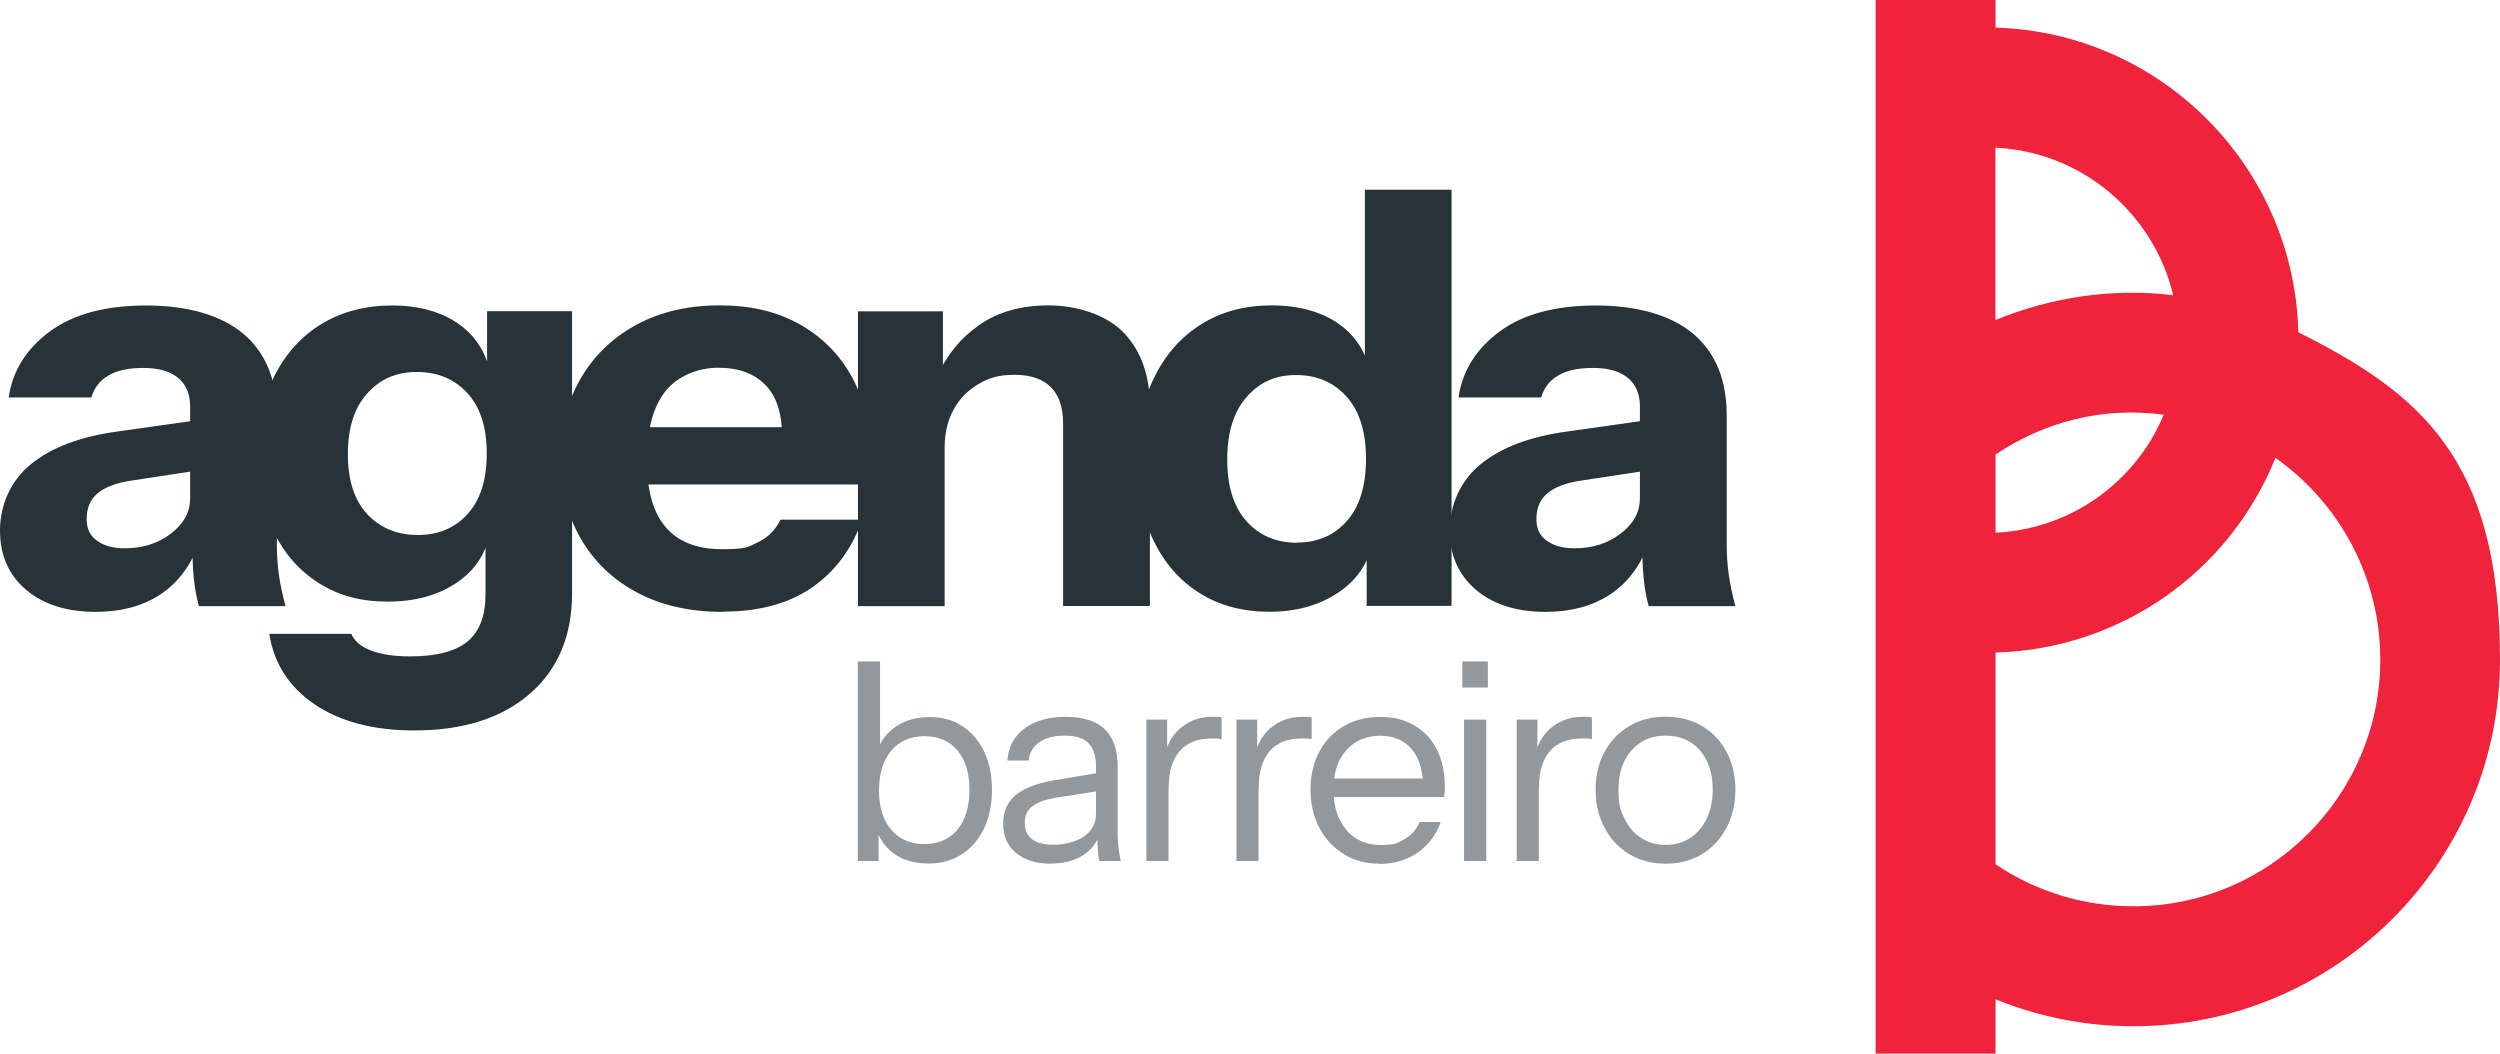
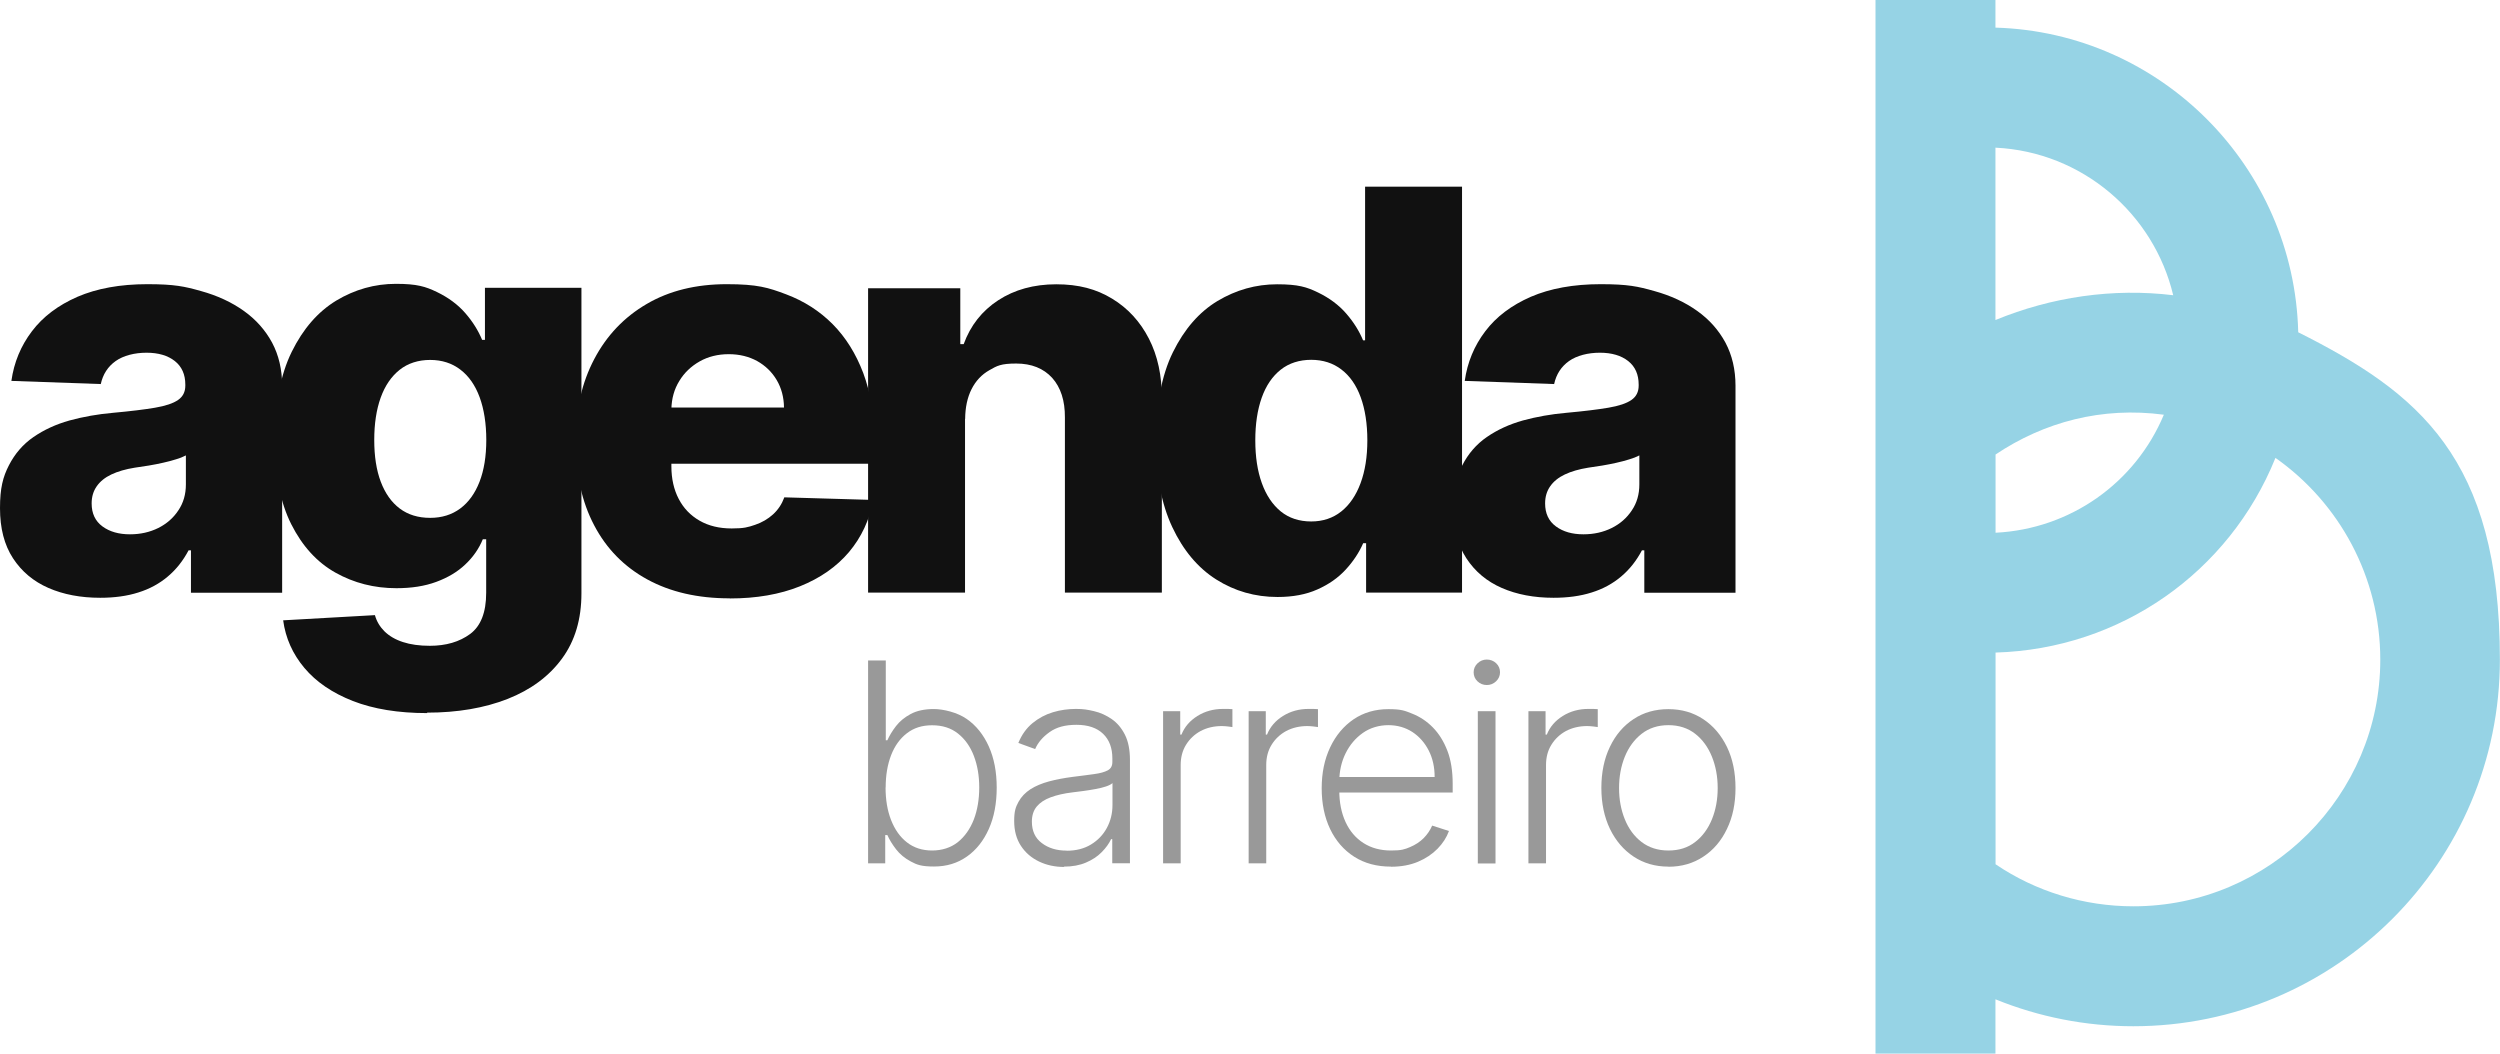
<svg xmlns="http://www.w3.org/2000/svg" id="Layer_1" version="1.1" viewBox="0 0 2217.8 934.7">
  <defs>
    <style>
      .st0 {
-         fill: #273239;
+         fill: #111;
      }

      .st1 {
-         fill: #ef233c;
+         fill: #96d3e5;
      }

      .st2 {
-         fill: #93989c;
+         fill: #999;
      }
    </style>
  </defs>
-   <path class="st1" d="M2038.9,294.6c-3.7-146.9-121.9-265.8-268.6-270.1V0h-106.4v934.7h106.4v-48.2c38.6,15.7,80.1,23.9,122.3,23.9,179.4,0,325.2-145.8,325.2-325.2s-72.4-236.9-179-290.5h0ZM1770.3,403.2c43.1-28.9,94.6-42.6,149.2-35.3-25.4,60.7-83.1,101.4-149.2,104.7v-69.3ZM1927.9,261.9c-53.4-6.5-107.9,1.5-157.7,22v-152.9c76.9,3.7,140.4,58.4,157.7,130.9h0ZM1892.6,804c-43.9,0-86.6-13.1-122.3-37.3v-187.8c110.5-3.2,207.2-70.9,248.3-172.7,56.6,39.8,93,105.8,93,179,0,120.6-98.4,218.8-219,218.8h0Z" />
+   <path class="st1" d="M2038.8,294.6c-3.7-146.9-121.9-265.8-268.6-270.1V0h-106.4v934.7h106.4v-48.2c38.6,15.7,80.1,23.9,122.3,23.9,179.4,0,325.2-145.8,325.2-325.2s-72.4-236.9-179-290.5ZM1770.3,403.2c43.1-28.9,94.5-42.6,149.3-35.3-25.4,60.7-83.1,101.4-149.3,104.7v-69.4ZM1927.9,261.9c-53.4-6.5-107.9,1.5-157.7,22v-152.9c76.9,3.7,140.4,58.4,157.7,130.9ZM1892.6,804c-43.9,0-86.6-13.1-122.3-37.3v-187.8c110.5-3.2,207.2-70.9,248.3-172.7,56.6,39.8,93,105.7,93,179,0,120.6-98.4,218.8-219,218.8Z" />
  <g>
    <g>
-       <path class="st0" d="M85.1,542.8c-26,0-46.7-6.6-62.1-19.7S0,492.4,0,470.5s9.1-43.8,27.4-58.7c18.3-14.9,43.8-24.5,76.7-29l76.4-10.8v44.6l-63.6,9.7c-13.7,2-23.8,5.8-30.3,11.3-6.5,5.5-9.7,13-9.7,22.6s3.1,15,9.2,19.5c6.1,4.5,14.4,6.7,24.6,6.7,16.1,0,29.7-4.4,41-13.1,11.3-8.7,16.9-18.9,16.9-30.5l7.2,41c-7.5,19.5-19,34.2-34.4,44.1s-34.2,14.9-56.4,14.9h0ZM176.4,537.7c-2-7.5-3.5-15.5-4.4-24.1-.9-8.5-1.3-18.5-1.3-29.7h-2v-123.6c0-10.6-3.5-18.9-10.5-24.9-7-6-17.4-9-31-9s-23.3,2.2-31,6.7c-7.7,4.5-12.7,11-15.1,19.5H7.7c3.4-23.6,15.6-43.1,36.4-58.5,20.9-15.4,49.4-23.1,85.6-23.1s66.3,8.4,86.2,25.1c19.8,16.8,29.7,40.9,29.7,72.3v115.4c0,8.5.6,17.2,1.8,25.9,1.2,8.7,3.2,18,5.9,28h-76.9,0Z" />
-       <path class="st0" d="M367.7,648c-36.2,0-65.7-7.7-88.5-23.1-22.7-15.4-36.2-36.2-40.3-62.6h72.8c2.7,6.5,8.6,11.5,17.7,14.9,9.1,3.4,20.6,5.1,34.6,5.1,23.3,0,40.2-4.5,50.8-13.3,10.6-8.9,15.9-22.7,15.9-41.5v-56.9l4.1,1c-3.4,19.2-13.3,34.3-29.8,45.4-16.4,11.1-36.8,16.7-61,16.7s-43.5-5.4-60.8-16.2c-17.3-10.8-30.7-25.9-40.3-45.4s-14.4-42.4-14.4-68.7,5-49.9,14.9-69.8c9.9-19.8,23.9-35.2,41.8-46.2,18-10.9,38.9-16.4,62.8-16.4s44.7,5.8,60.3,17.4c15.5,11.6,24.7,27.5,27.4,47.7l-3.6.5v-60.5h75.4v250.3c0,37.6-12.5,67.3-37.4,89-25,21.7-59.2,32.6-102.6,32.6h0ZM370.8,474.6c18.1,0,32.8-6.2,44.1-18.7,11.3-12.5,16.9-30.3,16.9-53.6s-5.7-41.1-17.2-53.6c-11.5-12.5-26.4-18.7-44.9-18.7s-32.4,6.3-43.9,19c-11.5,12.7-17.2,30.6-17.2,53.8s5.7,41,17.2,53.3c11.5,12.3,26.4,18.5,44.9,18.5h0Z" />
-       <path class="st0" d="M641,542.8c-29.1,0-54.4-5.7-75.9-17.2-21.5-11.5-38.2-27.4-50-48-11.8-20.5-17.7-44.1-17.7-70.8s5.9-50.7,17.7-71c11.8-20.3,28.3-36.2,49.5-47.7,21.2-11.5,45.8-17.2,73.8-17.2s50.4,5.5,70.3,16.4c19.8,11,35.2,26.2,46.2,45.6s16.4,42.4,16.4,68.7-.2,10.5-.5,15.1c-.3,4.6-.9,9-1.5,13.1h-226.7v-50.8h164.6l-13.3,9.2c0-21.2-5-36.8-15.1-46.9-10.1-10.1-23.8-15.1-41.3-15.1s-35.8,6.8-46.9,20.5c-11.1,13.7-16.7,34.2-16.7,61.5s5.5,46.5,16.7,59.5c11.1,13,27.8,19.5,50,19.5s22.9-2,31.8-6.2c8.9-4.1,15.5-10.8,20-20h72.3c-8.5,25.3-23.2,45.2-43.8,59.8-20.7,14.5-47.3,21.8-79.8,21.8h0Z" />
-       <path class="st0" d="M761.1,537.7v-261.5h75.4v61.5h1.5v200h-76.9ZM943.1,537.7v-162.1c0-14.4-3.7-25.1-11-32.3-7.4-7.2-18-10.8-32.1-10.8s-22.7,2.7-32,8.2c-9.4,5.5-16.8,13-22,22.6-5.3,9.6-8,20.9-8,33.8l-6.7-63.1c8.5-19.1,21.1-34.4,37.7-45.9,16.6-11.5,37-17.2,61.3-17.2s51.3,8.1,66.7,24.4c15.4,16.2,23.1,38,23.1,65.4v176.9h-76.9,0Z" />
-       <path class="st0" d="M1212.4,537.7v-58l5.1,1c-3.4,18.8-13.6,33.8-30.5,45.1s-37.2,16.9-60.8,16.9-44.7-5.5-62.3-16.7c-17.6-11.1-31.2-26.8-40.8-46.9-9.6-20.2-14.4-43.9-14.4-71.3s4.9-51.8,14.9-72.3c9.9-20.5,23.8-36.4,41.8-47.7,17.9-11.3,38.9-16.9,62.8-16.9s45.2,5.8,60.8,17.4c15.6,11.6,24.7,27.5,27.4,47.7l-5.6.5v-168.2h76.9v369.2h-75.4ZM1150.8,481.3c18.1,0,32.8-6.4,44.1-19.2s16.9-31.2,16.9-55.1-5.7-42.3-17.2-55.1c-11.5-12.8-26.4-19.2-44.9-19.2s-32.4,6.5-43.8,19.5c-11.5,13-17.2,31.5-17.2,55.4s5.7,42.2,17.2,54.9c11.4,12.7,26.4,19,44.9,19h0Z" />
-       <path class="st0" d="M1371.3,542.8c-26,0-46.7-6.6-62.1-19.7-15.4-13.2-23.1-30.7-23.1-52.6s9.1-43.8,27.4-58.7c18.3-14.9,43.8-24.5,76.7-29l76.4-10.8v44.6l-63.6,9.7c-13.7,2-23.8,5.8-30.3,11.3-6.5,5.5-9.7,13-9.7,22.6s3.1,15,9.2,19.5c6.2,4.5,14.4,6.7,24.6,6.7,16.1,0,29.7-4.4,41-13.1,11.3-8.7,16.9-18.9,16.9-30.5l7.2,41c-7.5,19.5-19,34.2-34.4,44.1s-34.2,14.9-56.4,14.9h0ZM1462.6,537.7c-2.1-7.5-3.5-15.5-4.4-24.1-.9-8.5-1.3-18.5-1.3-29.7h-2.1v-123.6c0-10.6-3.5-18.9-10.5-24.9-7-6-17.4-9-31-9s-23.3,2.2-31,6.7c-7.7,4.5-12.7,11-15.1,19.5h-73.3c3.4-23.6,15.6-43.1,36.4-58.5,20.8-15.4,49.4-23.1,85.6-23.1s66.3,8.4,86.2,25.1c19.8,16.8,29.7,40.9,29.7,72.3v115.4c0,8.5.6,17.2,1.8,25.9,1.2,8.7,3.2,18,5.9,28h-76.9,0Z" />
+       <path class="st0" d="M88.8,530.3c-17.2,0-32.5-2.9-45.8-8.7-13.3-5.8-23.8-14.6-31.5-26.4-7.7-11.8-11.5-26.6-11.5-44.4s2.6-27.7,7.9-38c5.3-10.3,12.5-18.7,21.8-25.1,9.3-6.4,19.9-11.3,32-14.7,12.1-3.3,25-5.6,38.7-6.8,15.4-1.4,27.7-2.9,37.1-4.5,9.4-1.6,16.2-3.9,20.5-6.9,4.3-3,6.4-7.2,6.4-12.7v-.9c0-9-3.1-16-9.3-20.9-6.2-4.9-14.6-7.4-25.1-7.4s-20.5,2.5-27.4,7.4c-6.9,4.9-11.3,11.7-13.2,20.4l-79.3-2.8c2.3-16.4,8.4-31.1,18.2-44,9.8-13,23.3-23.1,40.4-30.6,17.2-7.4,37.8-11.2,62-11.2s33.1,2,47.6,6.1c14.5,4,27.2,9.9,38,17.6,10.8,7.7,19.1,17.1,25.1,28.2,5.9,11.1,8.9,23.9,8.9,38.2v183.6h-80.9v-37.6h-2.1c-4.8,9.1-10.9,16.9-18.4,23.2-7.4,6.3-16.2,11.1-26.2,14.2-10,3.2-21.3,4.7-33.8,4.7ZM115.3,474c9.3,0,17.6-1.9,25.1-5.6,7.4-3.7,13.4-8.9,17.8-15.6,4.5-6.6,6.7-14.3,6.7-23.1v-25.7c-2.5,1.3-5.4,2.5-8.9,3.5-3.5,1.1-7.2,2.1-11.3,3-4.1.9-8.3,1.8-12.7,2.5-4.3.7-8.5,1.3-12.5,1.9-8.1,1.3-15,3.3-20.7,6-5.7,2.7-10,6.2-13,10.5-3,4.3-4.5,9.3-4.5,15.2,0,8.9,3.2,15.7,9.6,20.4,6.4,4.7,14.5,7,24.4,7Z" />
+       <path class="st0" d="M379,632.6c-25.7,0-47.6-3.6-65.9-10.7-18.3-7.2-32.6-16.9-43.1-29.4-10.4-12.4-16.7-26.5-18.8-42.2l81.4-4.6c1.5,5.5,4.4,10.3,8.5,14.4,4.2,4.1,9.6,7.3,16.4,9.5,6.7,2.2,14.7,3.3,23.8,3.3,14.4,0,26.3-3.5,35.8-10.5,9.4-7,14.2-19.1,14.2-36.5v-47.5h-3c-3.4,8.3-8.6,15.8-15.5,22.3-6.9,6.6-15.5,11.7-25.8,15.5-10.3,3.8-22,5.6-35.3,5.6-19.7,0-37.7-4.6-54.1-13.8-16.4-9.2-29.4-23.5-39.2-42.9-9.8-19.4-14.7-44.4-14.7-75s5-57.5,15.1-78c10.1-20.5,23.3-35.6,39.6-45.5,16.4-9.8,34-14.8,52.8-14.8s26.3,2.4,36.5,7.3c10.1,4.9,18.5,11.1,25.1,18.7,6.6,7.6,11.5,15.5,14.9,23.7h2.5v-46.2h85.6v271.1c0,22.9-5.7,42.1-17.2,57.8-11.5,15.7-27.5,27.6-48.2,35.8-20.6,8.1-44.5,12.2-71.6,12.2ZM381.6,459.4c10.4,0,19.3-2.8,26.7-8.3,7.4-5.5,13.1-13.4,17.1-23.7,4-10.3,6-22.7,6-37.1s-2-27.3-5.9-37.9c-3.9-10.6-9.6-18.8-17.1-24.5-7.4-5.7-16.4-8.6-26.8-8.6s-19.7,2.9-27.1,8.8c-7.4,5.9-13,14.1-16.8,24.7-3.8,10.6-5.7,23.1-5.7,37.5s1.9,26.8,5.8,37.1c3.9,10.3,9.5,18.2,16.8,23.7,7.3,5.5,16.3,8.3,27,8.3Z" />
+       <path class="st0" d="M647.3,530.8c-28.3,0-52.6-5.6-73.1-16.8-20.5-11.2-36.2-27.2-47.1-48-11-20.8-16.4-45.6-16.4-74.3s5.5-52.3,16.5-73.2c11-20.9,26.5-37.2,46.6-48.9,20-11.7,43.7-17.5,70.9-17.5s36.8,3,52.7,9c15.9,6,29.7,14.8,41.3,26.5,11.6,11.7,20.6,26.2,27.1,43.3,6.4,17.2,9.7,36.8,9.7,59v21.5h-234.7v-49.9h154.7c-.1-9.1-2.3-17.3-6.5-24.4-4.2-7.1-10-12.7-17.3-16.8-7.3-4-15.7-6.1-25.2-6.1s-18.2,2.1-25.8,6.4c-7.6,4.3-13.7,10.1-18.1,17.4-4.5,7.3-6.8,15.6-7,24.9v50.8c0,11,2.2,20.7,6.5,28.9,4.3,8.3,10.5,14.7,18.5,19.3,8,4.6,17.5,6.9,28.5,6.9s14.5-1.1,20.7-3.2c6.2-2.1,11.5-5.2,16-9.3,4.5-4.1,7.8-9.1,10-15.1l78.9,2.3c-3.3,17.7-10.5,33.1-21.5,46.2-11.1,13.1-25.6,23.2-43.5,30.4-17.9,7.2-38.7,10.8-62.2,10.8Z" />
+       <path class="st0" d="M856.1,371.7v154h-86V255.7h81.8v49.6h3c6-16.5,16.2-29.5,30.6-38.9,14.4-9.4,31.6-14.2,51.5-14.2s35.5,4.2,49.5,12.7c14,8.5,24.9,20.3,32.7,35.5,7.8,15.2,11.6,32.9,11.5,53.2v172.1h-86v-155.3c.1-15-3.7-26.7-11.3-35.2-7.7-8.4-18.3-12.7-31.9-12.7s-17,2-23.8,5.9c-6.9,3.9-12.1,9.5-15.8,16.8-3.7,7.3-5.6,16.1-5.7,26.4Z" />
+       <path class="st0" d="M1133.3,529.6c-19.9,0-38-5.2-54.3-15.5-16.3-10.3-29.3-25.8-39-46.4-9.7-20.6-14.6-46.2-14.6-76.8s5-57.9,15.1-78.4c10.1-20.5,23.3-35.7,39.6-45.5,16.4-9.8,34-14.8,52.8-14.8s26.3,2.4,36.4,7.3c10.1,4.9,18.4,11.1,25,18.7,6.6,7.6,11.5,15.5,14.9,23.7h1.8v-136.3h86v360.1h-85.1v-43.8h-2.6c-3.6,8.3-8.8,16.1-15.5,23.4-6.7,7.3-15,13.1-25.1,17.6-10,4.5-21.8,6.7-35.4,6.7ZM1163.2,462.6c10.4,0,19.3-3,26.7-8.9,7.4-5.9,13.1-14.3,17.1-25.1,4-10.8,6-23.4,6-38s-2-27.5-5.9-38.2c-3.9-10.7-9.6-18.9-17.1-24.6-7.4-5.7-16.4-8.6-26.8-8.6s-19.7,2.9-27.1,8.8c-7.4,5.9-13,14.1-16.8,24.8-3.8,10.7-5.7,23.3-5.7,37.8s1.9,27.2,5.8,38c3.9,10.8,9.5,19.1,16.8,25.1,7.3,5.9,16.3,8.9,27,8.9Z" />
+       <path class="st0" d="M1378.1,530.3c-17.2,0-32.5-2.9-45.8-8.7-13.3-5.8-23.8-14.6-31.5-26.4-7.7-11.8-11.5-26.6-11.5-44.4s2.6-27.7,7.9-38c5.3-10.3,12.5-18.7,21.8-25.1,9.3-6.4,19.9-11.3,32-14.7,12.1-3.3,25-5.6,38.7-6.8,15.4-1.4,27.7-2.9,37.1-4.5,9.4-1.6,16.2-3.9,20.5-6.9,4.3-3,6.4-7.2,6.4-12.7v-.9c0-9-3.1-16-9.3-20.9-6.2-4.9-14.6-7.4-25.1-7.4s-20.5,2.5-27.4,7.4c-6.9,4.9-11.3,11.7-13.2,20.4l-79.3-2.8c2.3-16.4,8.4-31.1,18.2-44,9.8-13,23.3-23.1,40.4-30.6,17.2-7.4,37.8-11.2,62-11.2s33.1,2,47.6,6.1c14.5,4,27.2,9.9,38,17.6,10.8,7.7,19.1,17.1,25.1,28.2,5.9,11.1,8.9,23.9,8.9,38.2v183.6h-80.9v-37.6h-2.1c-4.8,9.1-10.9,16.9-18.4,23.2-7.4,6.3-16.2,11.1-26.2,14.2-10,3.2-21.3,4.7-33.8,4.7ZM1404.7,474c9.3,0,17.6-1.9,25.1-5.6,7.4-3.7,13.4-8.9,17.8-15.6,4.5-6.6,6.7-14.3,6.7-23.1v-25.7c-2.5,1.3-5.4,2.5-8.9,3.5-3.5,1.1-7.2,2.1-11.3,3-4.1.9-8.3,1.8-12.7,2.5-4.3.7-8.5,1.3-12.5,1.9-8.1,1.3-15,3.3-20.7,6-5.7,2.7-10,6.2-13,10.5-3,4.3-4.5,9.3-4.5,15.2,0,8.9,3.2,15.7,9.6,20.4,6.4,4.7,14.5,7,24.4,7Z" />
    </g>
    <g>
-       <path class="st2" d="M823,766c-11.8,0-21.7-2.9-29.8-8.6s-13.5-13.8-16.5-24.3l2.7-.5v31.2h-18.4v-177h19.7v80.9l-2.7-.7c3.1-9.7,8.8-17.2,17.1-22.7s18.2-8.2,29.6-8.2,20.9,2.7,29.1,8.1,14.7,13,19.3,22.6c4.6,9.7,6.9,21,6.9,33.9s-2.4,24.6-7.1,34.4c-4.8,9.8-11.4,17.5-19.9,22.9-8.5,5.4-18.5,8.1-30,8.1h0ZM820.1,748.8c12.5,0,22.2-4.3,29.3-12.9s10.6-20.4,10.6-35.3-3.5-26.3-10.6-34.8c-7-8.4-16.8-12.7-29.3-12.7s-22.3,4.3-29.5,12.9c-7.2,8.6-10.8,20.4-10.8,35.3s3.6,26.2,10.8,34.7c7.2,8.5,17,12.8,29.5,12.8h0Z" />
-       <path class="st2" d="M932.2,766.2c-12.9,0-23.2-3.2-30.9-9.5-7.6-6.3-11.4-15-11.4-25.9s3.8-19.5,11.3-25.6,18.5-10.3,32.9-12.8l43.8-7.4v16.2l-40.8,6.4c-9.2,1.5-16.2,3.9-20.9,7.4-4.8,3.4-7.1,8.4-7.1,15s2.2,11.2,6.5,14.5c4.3,3.3,10.8,4.9,19.3,4.9s20-2.5,26.9-7.5c7-5,10.4-11.5,10.4-19.6l3.2,17.5c-2.6,8.4-7.8,14.8-15.4,19.4s-16.9,6.9-27.9,6.9h0ZM975.2,763.8c-.7-2.8-1.1-6-1.3-9.6-.2-3.6-.4-8.2-.4-13.8h-1.2v-60c0-9.5-2.2-16.5-6.5-21-4.3-4.5-11.3-6.8-21-6.8s-17.1,1.9-22.7,5.8c-5.7,3.8-8.8,9.3-9.5,16.3h-18.9c.8-12.1,5.9-21.6,15.2-28.5,9.3-6.9,21.6-10.3,36.6-10.3s27.1,3.7,34.7,11.1c7.5,7.4,11.3,18.4,11.3,33.2v60.2c0,3.6.2,7.3.7,11.2s1.1,7.9,2,12.2h-19Z" />
-       <path class="st2" d="M1017,763.8v-125.4h18.4v32h1.2v93.4h-19.7,0ZM1036.7,698.4l-3.2-29.8c2.9-10.7,8.2-18.8,15.7-24.3,7.5-5.6,16.2-8.4,26.1-8.4s6.9.3,8.4,1v18.9c-.8-.3-2-.5-3.4-.6-1.5,0-3.3-.1-5.4-.1-12.5,0-21.9,3.7-28.4,11.2-6.5,7.5-9.7,18.2-9.7,32.1h0Z" />
-       <path class="st2" d="M1096.9,763.8v-125.4h18.4v32h1.2v93.4h-19.7,0ZM1116.6,698.4l-3.2-29.8c2.9-10.7,8.2-18.8,15.7-24.3,7.5-5.6,16.2-8.4,26.1-8.4s6.9.3,8.4,1v18.9c-.8-.3-2-.5-3.4-.6-1.5,0-3.3-.1-5.4-.1-12.5,0-21.9,3.7-28.4,11.2-6.5,7.5-9.7,18.2-9.7,32.1h0Z" />
-       <path class="st2" d="M1223.8,766.2c-12,0-22.5-2.8-31.7-8.5-9.2-5.7-16.4-13.4-21.6-23.2s-7.9-21.2-7.9-33.9,2.6-24.1,7.8-33.8c5.2-9.8,12.4-17.3,21.8-22.7,9.3-5.4,20.1-8.1,32.2-8.1s21.8,2.5,30.4,7.6,15.2,12.2,19.9,21.4,7,20,7,32.5,0,3.2-.1,4.7c0,1.5-.3,3.1-.6,4.9h-103.5v-16.5h91.5l-6.4,9.1c0-15.1-3.3-26.7-10-34.8s-16-12.2-28.2-12.2-22.5,4.3-30.1,12.9-11.4,20.2-11.4,34.8,3.8,26.8,11.4,35.8,17.8,13.4,30.6,13.4,15.1-1.8,21.2-5.3c6.1-3.5,10.5-8.6,13.3-15.1h18.7c-4.1,11.5-10.9,20.5-20.5,27.2-9.6,6.6-20.8,10-33.6,10h0Z" />
-       <path class="st2" d="M1297.3,609.9v-23.1h22.6v23.1h-22.6ZM1298.8,763.8v-125.4h19.7v125.4h-19.7Z" />
-       <path class="st2" d="M1345.5,763.8v-125.4h18.4v32h1.2v93.4h-19.7,0ZM1365.2,698.4l-3.2-29.8c2.9-10.7,8.2-18.8,15.7-24.3,7.5-5.6,16.2-8.4,26.1-8.4s6.9.3,8.4,1v18.9c-.8-.3-2-.5-3.4-.6-1.5,0-3.3-.1-5.4-.1-12.5,0-21.9,3.7-28.4,11.2-6.5,7.5-9.7,18.2-9.7,32.1h0Z" />
-       <path class="st2" d="M1477.6,766.2c-12.3,0-23.1-2.9-32.5-8.6-9.3-5.7-16.6-13.6-21.8-23.5-5.2-9.9-7.8-21.1-7.8-33.6s2.6-23.8,7.9-33.4c5.2-9.7,12.5-17.3,21.8-22.9,9.3-5.6,20-8.4,32.3-8.4s23.3,2.8,32.6,8.4,16.5,13.2,21.6,22.9c5.2,9.7,7.8,20.8,7.8,33.4s-2.6,23.6-7.8,33.6c-5.2,9.9-12.4,17.8-21.6,23.5-9.3,5.7-20.1,8.6-32.6,8.6h0ZM1477.6,749.5c8.5,0,15.9-2.1,22.1-6.3s11.1-10,14.5-17.3c3.4-7.4,5.2-15.9,5.2-25.6,0-14.4-3.8-26-11.4-34.7s-17.8-13-30.4-13-22.5,4.3-30.2,13c-7.7,8.7-11.6,20.2-11.6,34.7s1.7,18.2,5.2,25.6c3.4,7.4,8.3,13.2,14.6,17.3,6.3,4.2,13.7,6.3,22,6.3Z" />
+       <path class="st2" d="M770.1,766v-180.1h15.7v70.8h1.4c1.8-4,4.3-8.2,7.6-12.5,3.3-4.3,7.7-7.9,13.1-10.8,5.4-2.9,12.3-4.4,20.5-4.4s20.8,2.9,29.2,8.8c8.4,5.8,14.9,14,19.6,24.4,4.7,10.5,7,22.6,7,36.5s-2.3,26.2-7,36.7c-4.7,10.5-11.2,18.7-19.5,24.5-8.4,5.9-18,8.8-29.1,8.8s-15.1-1.5-20.5-4.4c-5.5-2.9-9.9-6.6-13.2-10.9-3.3-4.3-5.9-8.5-7.7-12.6h-1.9v25.1h-15.2ZM785.6,698.5c0,10.9,1.6,20.6,4.9,29,3.3,8.4,7.9,15,14.1,19.8,6.1,4.8,13.6,7.2,22.3,7.2s16.6-2.5,22.8-7.4c6.2-5,10.9-11.7,14.2-20.1,3.2-8.4,4.8-17.9,4.8-28.4s-1.6-19.7-4.8-28.1c-3.2-8.3-7.9-14.9-14.1-19.8-6.2-4.9-13.8-7.3-22.9-7.3s-16.3,2.4-22.4,7.1c-6.1,4.7-10.8,11.2-14,19.5-3.2,8.3-4.8,17.8-4.8,28.6Z" />
+       <path class="st2" d="M944.1,769.1c-8.2,0-15.6-1.6-22.3-4.8-6.7-3.2-12.1-7.8-16.1-13.9-4-6.1-6-13.4-6-22.1s1.3-12.3,3.8-16.9c2.5-4.6,6.1-8.3,10.7-11.3,4.6-2.9,10.1-5.2,16.4-6.9,6.3-1.7,13.3-3,20.9-4,7.6-.9,14-1.8,19.2-2.5,5.2-.7,9.2-1.8,12-3.3,2.8-1.5,4.1-4,4.1-7.4v-3.2c0-9.2-2.7-16.5-8.2-21.8-5.5-5.3-13.4-8-23.6-8s-17.7,2.1-23.8,6.4c-6.1,4.3-10.4,9.3-12.9,15.1l-14.9-5.4c3-7.4,7.3-13.3,12.7-17.7,5.4-4.4,11.4-7.6,18.1-9.6,6.7-2,13.5-2.9,20.3-2.9s10.5.7,16.1,2c5.6,1.3,10.8,3.7,15.6,7,4.8,3.3,8.7,7.9,11.7,13.8,3,5.9,4.5,13.4,4.5,22.4v91.7h-15.7v-21.4h-1c-1.9,4-4.7,7.9-8.4,11.6-3.7,3.8-8.3,6.8-13.9,9.2-5.6,2.4-12.1,3.6-19.6,3.6ZM946.2,754.7c8.3,0,15.5-1.8,21.6-5.5,6.1-3.7,10.8-8.6,14.1-14.7,3.3-6.1,5-12.9,5-20.3v-19.5c-1.2,1.1-3.1,2.1-5.8,3-2.7.9-5.9,1.7-9.4,2.3-3.5.7-7.1,1.2-10.6,1.7s-6.7.9-9.5,1.2c-7.6.9-14.1,2.4-19.5,4.4-5.4,2-9.5,4.7-12.4,8.2-2.9,3.5-4.3,8-4.3,13.4,0,8.2,2.9,14.6,8.8,19,5.9,4.5,13.2,6.7,22.1,6.7Z" />
+       <path class="st2" d="M1031.8,766v-135.1h15.2v20.8h1.1c2.7-6.8,7.4-12.3,14.1-16.5,6.7-4.2,14.3-6.3,22.8-6.3s2.7,0,4.3,0c1.6,0,2.9.1,4,.2v15.9c-.7-.1-1.9-.3-3.7-.5-1.8-.2-3.7-.4-5.7-.4-7,0-13.3,1.5-18.8,4.4-5.5,3-9.8,7.1-13,12.3-3.2,5.2-4.7,11.2-4.7,17.9v87.2h-15.7Z" />
+       <path class="st2" d="M1107.7,766v-135.1h15.2v20.8h1.1c2.7-6.8,7.4-12.3,14.1-16.5,6.7-4.2,14.3-6.3,22.8-6.3s2.7,0,4.3,0c1.6,0,2.9.1,4,.2v15.9c-.7-.1-1.9-.3-3.7-.5-1.8-.2-3.7-.4-5.7-.4-7,0-13.3,1.5-18.8,4.4-5.5,3-9.8,7.1-13,12.3-3.2,5.2-4.7,11.2-4.7,17.9v87.2h-15.7Z" />
+       <path class="st2" d="M1234,768.8c-12.6,0-23.5-2.9-32.7-8.8-9.2-5.9-16.3-14.1-21.3-24.5-5-10.5-7.5-22.5-7.5-36.2s2.5-25.7,7.5-36.3c5-10.6,12-18.9,20.8-24.9,8.9-6,19.2-9,30.8-9s14.4,1.3,21.2,4c6.8,2.7,12.9,6.7,18.3,12.2,5.4,5.5,9.7,12.4,12.9,20.7,3.2,8.3,4.7,18.1,4.7,29.4v7.7h-105.5v-13.8h89.5c0-8.7-1.7-16.5-5.2-23.4-3.5-6.9-8.3-12.4-14.5-16.5-6.2-4-13.3-6.1-21.4-6.1s-16.1,2.3-22.6,6.9c-6.5,4.6-11.6,10.6-15.3,18.1-3.7,7.5-5.5,15.7-5.6,24.6v8.3c0,10.7,1.9,20.1,5.6,28.1s9,14.2,15.9,18.6c6.9,4.4,15,6.6,24.4,6.6s12-1,16.8-3c4.8-2,8.9-4.7,12.2-8,3.3-3.4,5.8-7.1,7.5-11.1l14.9,4.8c-2.1,5.7-5.4,10.9-10.1,15.7-4.7,4.8-10.5,8.7-17.4,11.6-6.9,2.9-14.9,4.4-24,4.4Z" />
+       <path class="st2" d="M1319,607.7c-3.2,0-6-1.1-8.3-3.3-2.3-2.2-3.4-4.9-3.4-8s1.2-5.8,3.5-8c2.3-2.2,5.1-3.3,8.2-3.3s6,1.1,8.3,3.3c2.3,2.2,3.4,4.9,3.4,8s-1.2,5.8-3.5,8c-2.3,2.2-5.1,3.3-8.2,3.3ZM1311,766v-135.1h15.7v135.1h-15.7Z" />
+       <path class="st2" d="M1355.9,766v-135.1h15.2v20.8h1.1c2.7-6.8,7.4-12.3,14.1-16.5,6.7-4.2,14.3-6.3,22.8-6.3s2.7,0,4.3,0c1.6,0,2.9.1,4,.2v15.9c-.7-.1-1.9-.3-3.7-.5-1.8-.2-3.7-.4-5.7-.4-7,0-13.3,1.5-18.8,4.4-5.5,3-9.8,7.1-13,12.3-3.2,5.2-4.7,11.2-4.7,17.9v87.2h-15.7Z" />
+       <path class="st2" d="M1480.1,768.8c-11.7,0-22-3-30.9-8.9-8.9-5.9-15.9-14.1-21-24.6-5-10.5-7.6-22.6-7.6-36.3s2.5-26,7.6-36.5c5-10.5,12-18.7,21-24.6,8.9-5.9,19.2-8.8,30.9-8.8s22,3,30.9,8.9c8.9,5.9,15.9,14.1,21,24.6,5.1,10.5,7.6,22.7,7.6,36.5s-2.5,25.8-7.6,36.3c-5,10.5-12,18.7-21,24.6-8.9,5.9-19.2,8.9-30.9,8.9ZM1480.1,754.5c9.4,0,17.3-2.5,23.8-7.6,6.5-5,11.4-11.8,14.8-20.1,3.4-8.4,5.1-17.6,5.1-27.7s-1.7-19.3-5.1-27.8c-3.4-8.4-8.3-15.2-14.8-20.3-6.5-5.1-14.5-7.7-23.8-7.7s-17.3,2.6-23.8,7.7c-6.5,5.1-11.5,11.9-14.9,20.3-3.4,8.4-5.1,17.7-5.1,27.8s1.7,19.3,5.1,27.7c3.4,8.4,8.3,15.1,14.8,20.1,6.5,5,14.5,7.6,23.8,7.6Z" />
    </g>
  </g>
</svg>
